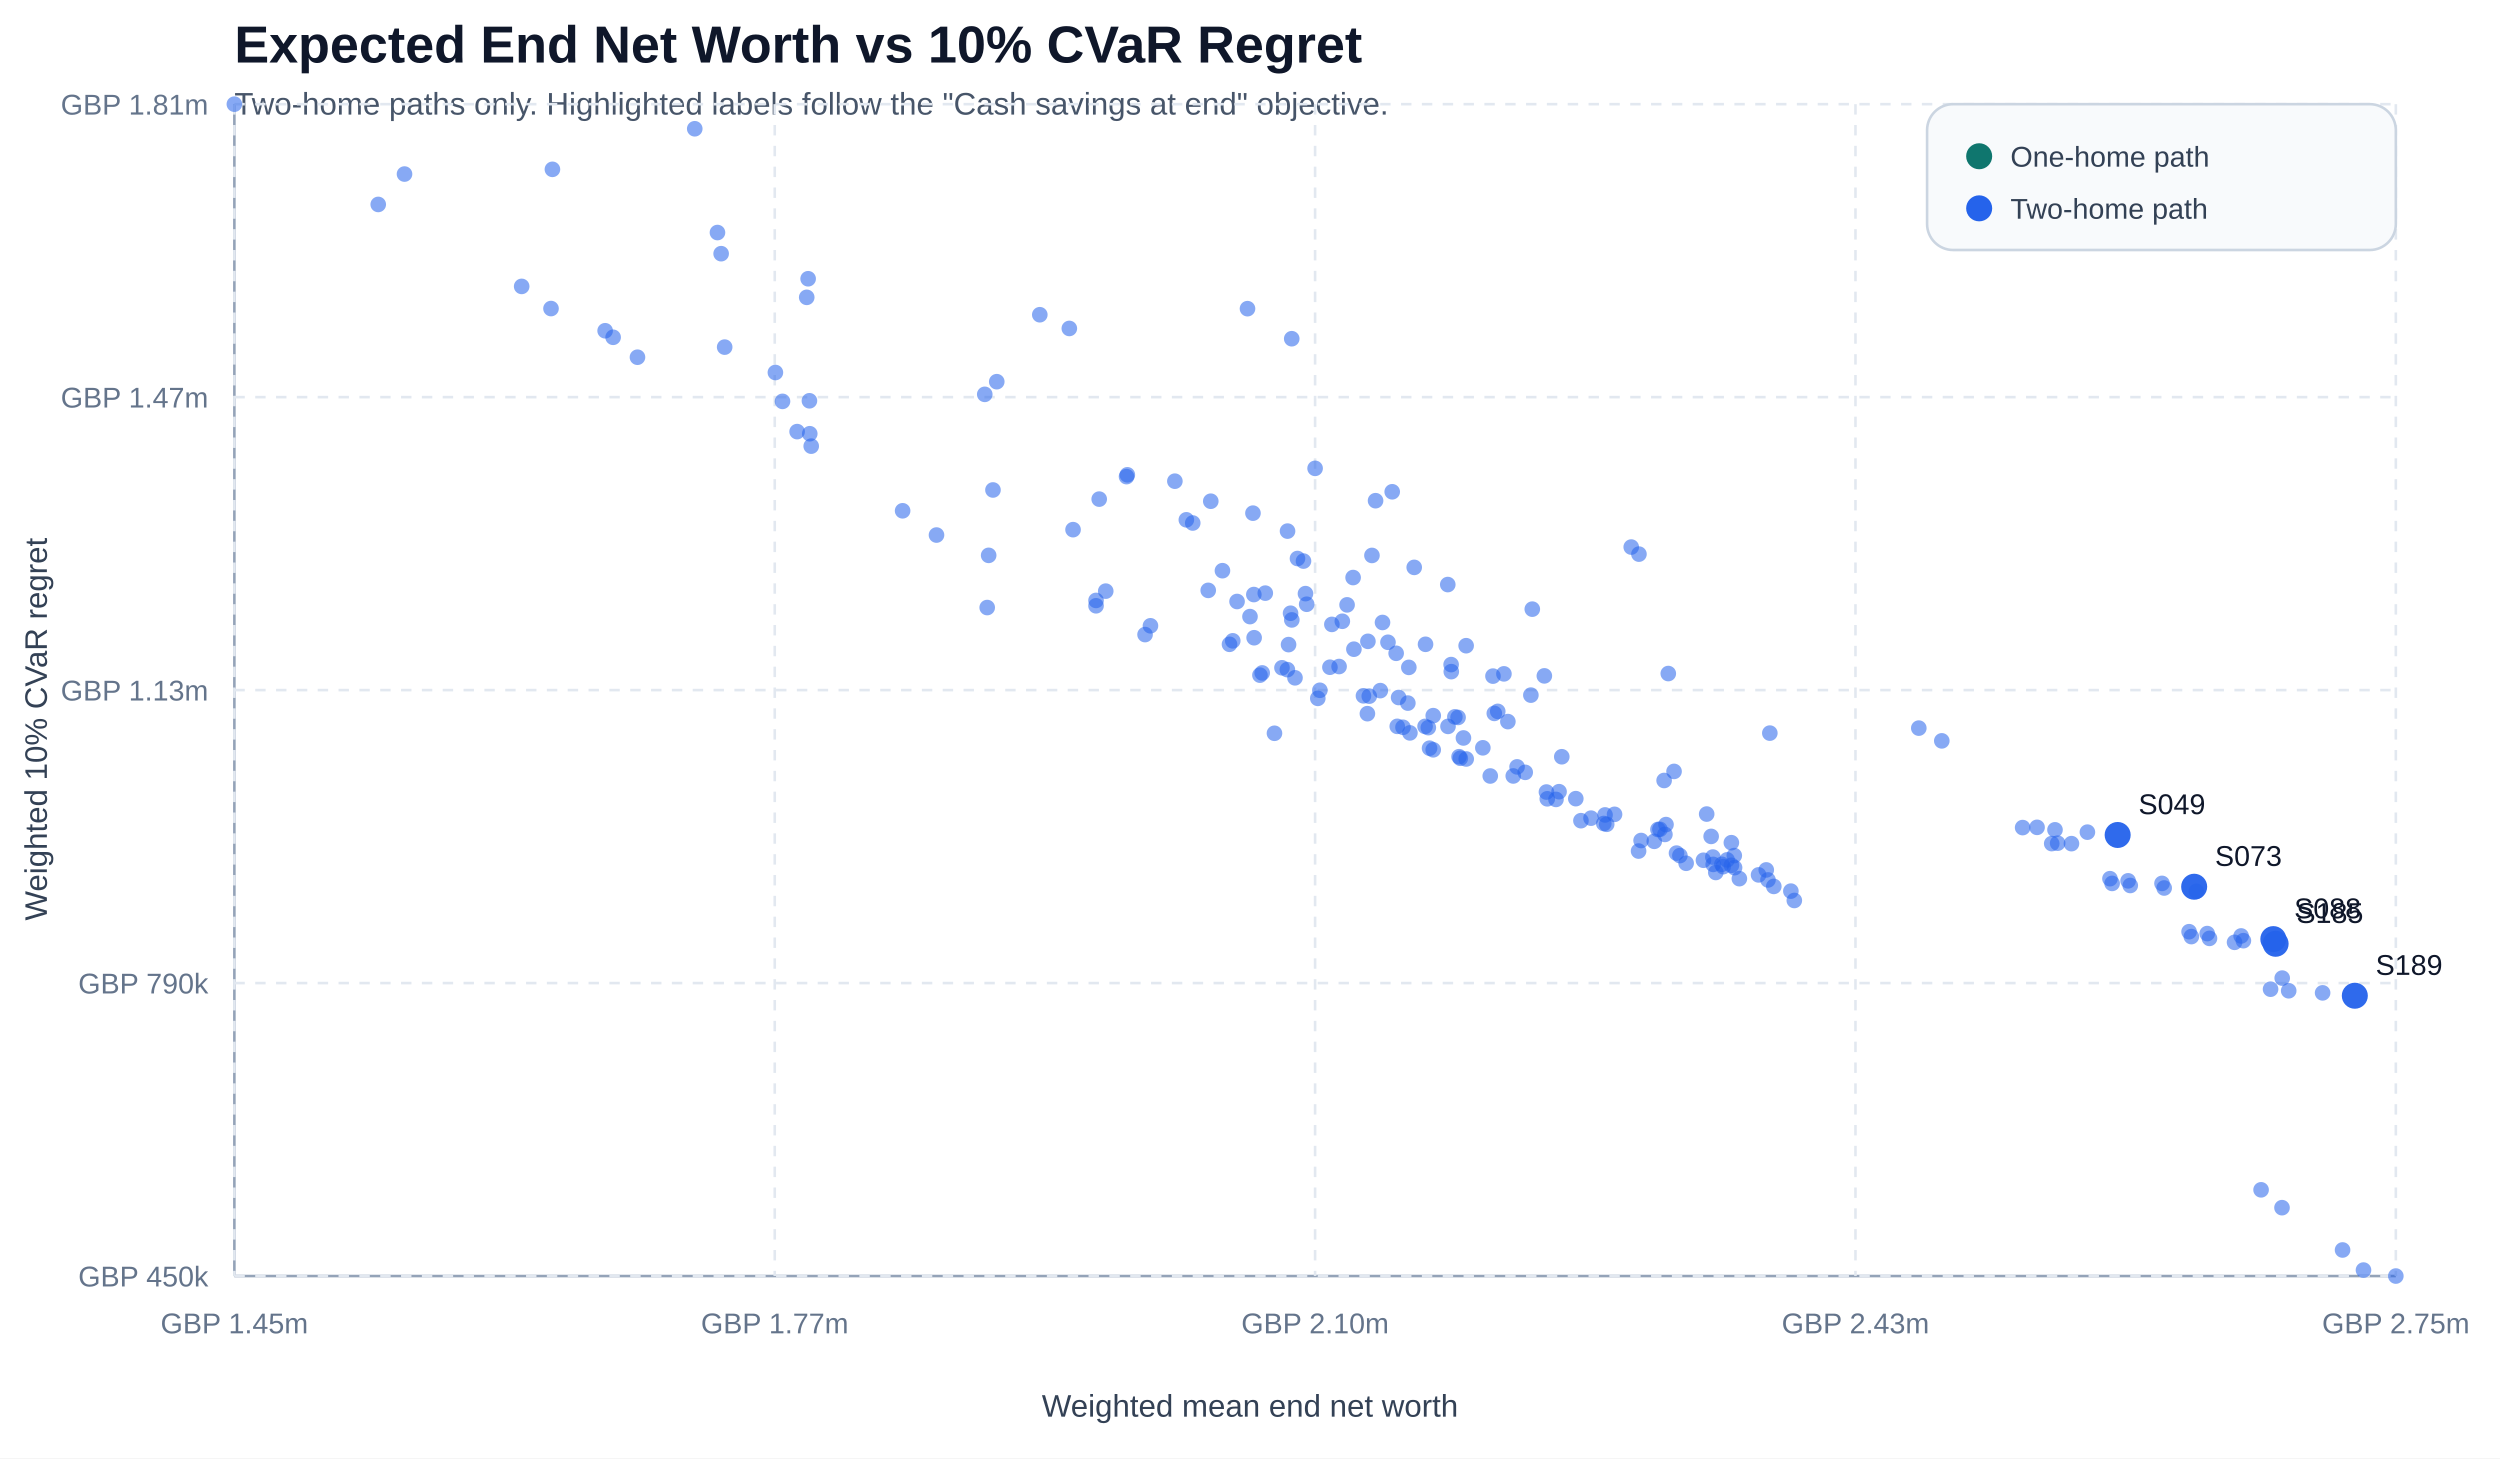
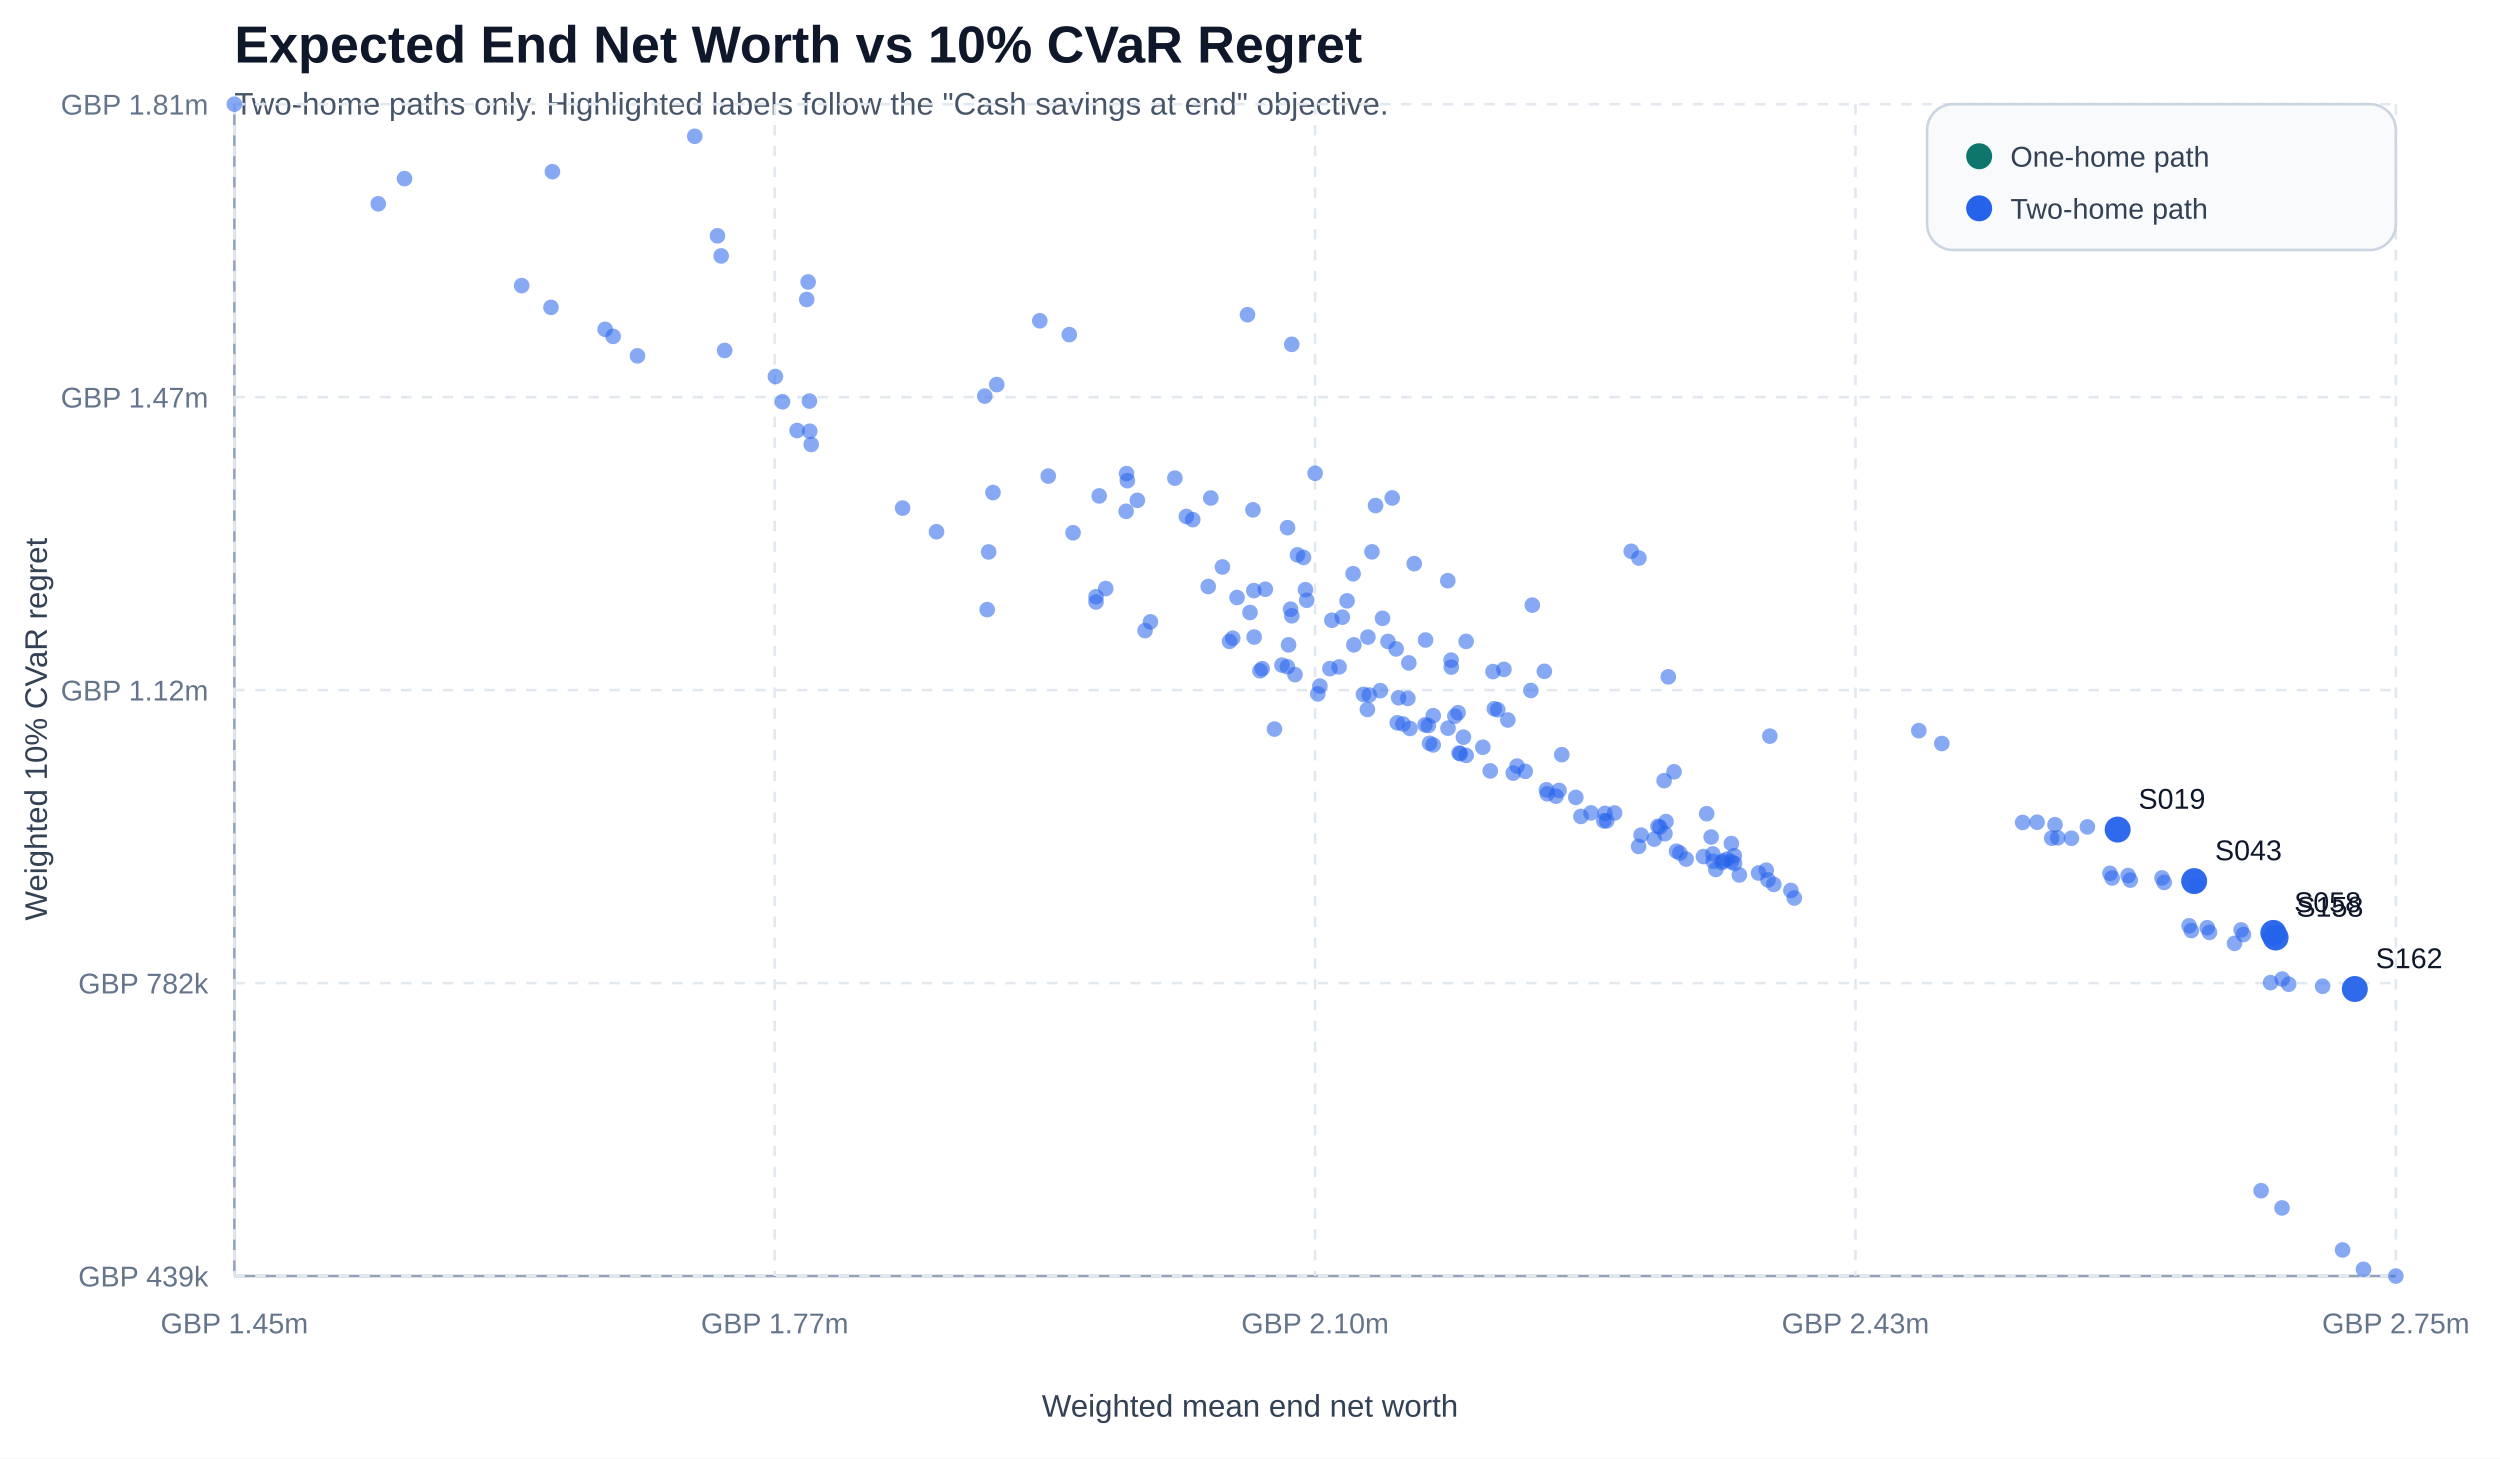
<svg xmlns="http://www.w3.org/2000/svg" width="960" height="560" viewBox="0 0 960 560">
  <rect width="960" height="560" fill="#ffffff" />
  <text x="90" y="24" font-size="20" font-family="Arial, sans-serif" font-weight="700" fill="#0f172a">Expected End Net Worth vs 10% CVaR Regret</text>
  <text x="90" y="44" font-size="12" font-family="Arial, sans-serif" fill="#475569">Two-home paths only. Highlighted labels follow the "Cash savings at end" objective.</text>
  <line x1="90" y1="490" x2="920" y2="490" stroke="#94a3b8" />
  <line x1="90" y1="40" x2="90" y2="490" stroke="#94a3b8" />
  <line x1="90" y1="40" x2="90" y2="490" stroke="#e2e8f0" stroke-dasharray="4 4" />
  <line x1="90" y1="490" x2="920" y2="490" stroke="#e2e8f0" stroke-dasharray="4 4" />
  <text x="90" y="512" text-anchor="middle" font-size="11" font-family="Arial, sans-serif" fill="#64748b">GBP 1.45m</text>
-   <text x="80" y="494" text-anchor="end" font-size="11" font-family="Arial, sans-serif" fill="#64748b">GBP 450k</text>
+   <text x="80" y="494" text-anchor="end" font-size="11" font-family="Arial, sans-serif" fill="#64748b">GBP 439k</text>
  <line x1="297.5" y1="40" x2="297.5" y2="490" stroke="#e2e8f0" stroke-dasharray="4 4" />
  <line x1="90" y1="377.5" x2="920" y2="377.5" stroke="#e2e8f0" stroke-dasharray="4 4" />
  <text x="297.5" y="512" text-anchor="middle" font-size="11" font-family="Arial, sans-serif" fill="#64748b">GBP 1.77m</text>
-   <text x="80" y="381.5" text-anchor="end" font-size="11" font-family="Arial, sans-serif" fill="#64748b">GBP 790k</text>
+   <text x="80" y="381.5" text-anchor="end" font-size="11" font-family="Arial, sans-serif" fill="#64748b">GBP 782k</text>
  <line x1="505" y1="40" x2="505" y2="490" stroke="#e2e8f0" stroke-dasharray="4 4" />
  <line x1="90" y1="265" x2="920" y2="265" stroke="#e2e8f0" stroke-dasharray="4 4" />
  <text x="505" y="512" text-anchor="middle" font-size="11" font-family="Arial, sans-serif" fill="#64748b">GBP 2.10m</text>
-   <text x="80" y="269" text-anchor="end" font-size="11" font-family="Arial, sans-serif" fill="#64748b">GBP 1.13m</text>
+   <text x="80" y="269" text-anchor="end" font-size="11" font-family="Arial, sans-serif" fill="#64748b">GBP 1.12m</text>
  <line x1="712.5" y1="40" x2="712.5" y2="490" stroke="#e2e8f0" stroke-dasharray="4 4" />
  <line x1="90" y1="152.5" x2="920" y2="152.5" stroke="#e2e8f0" stroke-dasharray="4 4" />
  <text x="712.5" y="512" text-anchor="middle" font-size="11" font-family="Arial, sans-serif" fill="#64748b">GBP 2.43m</text>
  <text x="80" y="156.5" text-anchor="end" font-size="11" font-family="Arial, sans-serif" fill="#64748b">GBP 1.47m</text>
  <line x1="920" y1="40" x2="920" y2="490" stroke="#e2e8f0" stroke-dasharray="4 4" />
  <line x1="90" y1="40" x2="920" y2="40" stroke="#e2e8f0" stroke-dasharray="4 4" />
  <text x="920" y="512" text-anchor="middle" font-size="11" font-family="Arial, sans-serif" fill="#64748b">GBP 2.75m</text>
  <text x="80" y="44" text-anchor="end" font-size="11" font-family="Arial, sans-serif" fill="#64748b">GBP 1.81m</text>
  <polyline points="920,490" fill="none" stroke="#0f766e" stroke-width="2.5" />
-   <circle cx="548.948" cy="287.307" r="3" fill="#2563eb" opacity="0.55" />
-   <circle cx="483.819" cy="259.259" r="3" fill="#2563eb" opacity="0.55" />
-   <circle cx="506.037" cy="268.173" r="3" fill="#2563eb" opacity="0.55" />
-   <circle cx="560.278" cy="290.574" r="3" fill="#2563eb" opacity="0.55" />
-   <circle cx="536.544" cy="278.919" r="3" fill="#2563eb" opacity="0.55" />
-   <circle cx="647.477" cy="331.497" r="3" fill="#2563eb" opacity="0.55" />
-   <circle cx="573.304" cy="259.629" r="3" fill="#2563eb" opacity="0.55" />
-   <circle cx="441.774" cy="240.305" r="3" fill="#2563eb" opacity="0.55" />
-   <circle cx="629.215" cy="326.806" r="3" fill="#2563eb" opacity="0.55" />
-   <circle cx="484.683" cy="258.403" r="3" fill="#2563eb" opacity="0.55" />
-   <circle cx="597.499" cy="306.978" r="3" fill="#2563eb" opacity="0.55" />
-   <circle cx="610.951" cy="314.172" r="3" fill="#2563eb" opacity="0.55" />
-   <circle cx="658.864" cy="335.033" r="3" fill="#2563eb" opacity="0.55" />
-   <circle cx="562.998" cy="247.95" r="3" fill="#2563eb" opacity="0.55" />
-   <circle cx="420.878" cy="232.622" r="3" fill="#2563eb" opacity="0.55" />
-   <circle cx="557.295" cy="257.907" r="3" fill="#2563eb" opacity="0.55" />
-   <circle cx="538.747" cy="279.275" r="3" fill="#2563eb" opacity="0.55" />
-   <circle cx="572.257" cy="297.981" r="3" fill="#2563eb" opacity="0.55" />
-   <circle cx="639.746" cy="316.64" r="3" fill="#2563eb" opacity="0.55" />
-   <circle cx="557.234" cy="255.202" r="3" fill="#2563eb" opacity="0.55" />
-   <circle cx="594.155" cy="306.743" r="3" fill="#2563eb" opacity="0.55" />
-   <circle cx="645.08" cy="328.547" r="3" fill="#2563eb" opacity="0.55" />
-   <circle cx="635.24" cy="323.067" r="3" fill="#2563eb" opacity="0.55" />
-   <circle cx="581.093" cy="297.969" r="3" fill="#2563eb" opacity="0.55" />
-   <circle cx="547.227" cy="278.933" r="3" fill="#2563eb" opacity="0.55" />
-   <circle cx="523.568" cy="267.195" r="3" fill="#2563eb" opacity="0.55" />
-   <circle cx="616.971" cy="316.526" r="3" fill="#2563eb" opacity="0.55" />
-   <circle cx="547.403" cy="247.413" r="3" fill="#2563eb" opacity="0.55" />
-   <circle cx="607.08" cy="315.146" r="3" fill="#2563eb" opacity="0.55" />
-   <circle cx="598.677" cy="304.01" r="3" fill="#2563eb" opacity="0.55" />
-   <circle cx="494.348" cy="257.138" r="3" fill="#2563eb" opacity="0.55" />
-   <circle cx="615.855" cy="316.222" r="3" fill="#2563eb" opacity="0.55" />
-   <circle cx="585.686" cy="296.582" r="3" fill="#2563eb" opacity="0.55" />
-   <circle cx="541.406" cy="281.431" r="3" fill="#2563eb" opacity="0.55" />
-   <circle cx="561.961" cy="283.378" r="3" fill="#2563eb" opacity="0.55" />
-   <circle cx="550.353" cy="287.926" r="3" fill="#2563eb" opacity="0.55" />
-   <circle cx="667.917" cy="337.403" r="3" fill="#2563eb" opacity="0.55" />
-   <circle cx="540.991" cy="256.274" r="3" fill="#2563eb" opacity="0.55" />
-   <circle cx="536.123" cy="250.864" r="3" fill="#2563eb" opacity="0.55" />
-   <circle cx="619.985" cy="312.706" r="3" fill="#2563eb" opacity="0.55" />
-   <circle cx="530.882" cy="239.033" r="3" fill="#2563eb" opacity="0.55" />
-   <circle cx="654.128" cy="330.338" r="3" fill="#2563eb" opacity="0.55" />
-   <circle cx="472.132" cy="247.413" r="3" fill="#2563eb" opacity="0.55" />
-   <circle cx="517.278" cy="232.266" r="3" fill="#2563eb" opacity="0.55" />
-   <circle cx="689.018" cy="345.784" r="3" fill="#2563eb" opacity="0.55" />
-   <circle cx="630.179" cy="322.756" r="3" fill="#2563eb" opacity="0.55" />
-   <circle cx="582.558" cy="294.483" r="3" fill="#2563eb" opacity="0.55" />
-   <circle cx="525.795" cy="267.325" r="3" fill="#2563eb" opacity="0.55" />
-   <circle cx="616.338" cy="312.933" r="3" fill="#2563eb" opacity="0.55" />
-   <circle cx="540.614" cy="269.986" r="3" fill="#2563eb" opacity="0.55" />
-   <circle cx="525.278" cy="246.27" r="3" fill="#2563eb" opacity="0.55" />
-   <circle cx="506.828" cy="265.068" r="3" fill="#2563eb" opacity="0.55" />
-   <circle cx="511.439" cy="239.77" r="3" fill="#2563eb" opacity="0.55" />
-   <circle cx="605.105" cy="306.682" r="3" fill="#2563eb" opacity="0.55" />
-   <circle cx="661.717" cy="332.794" r="3" fill="#2563eb" opacity="0.55" />
-   <circle cx="560.763" cy="291.167" r="3" fill="#2563eb" opacity="0.55" />
-   <circle cx="496.055" cy="238.049" r="3" fill="#2563eb" opacity="0.55" />
-   <circle cx="473.375" cy="246.078" r="3" fill="#2563eb" opacity="0.55" />
-   <circle cx="657.869" cy="331.93" r="3" fill="#2563eb" opacity="0.55" />
-   <circle cx="664.874" cy="332.277" r="3" fill="#2563eb" opacity="0.55" />
-   <circle cx="420.879" cy="230.565" r="3" fill="#2563eb" opacity="0.55" />
-   <circle cx="643.78" cy="327.597" r="3" fill="#2563eb" opacity="0.55" />
-   <circle cx="593.834" cy="304.141" r="3" fill="#2563eb" opacity="0.55" />
-   <circle cx="569.41" cy="287.16" r="3" fill="#2563eb" opacity="0.55" />
-   <circle cx="657.736" cy="329.112" r="3" fill="#2563eb" opacity="0.55" />
-   <circle cx="525.082" cy="274.048" r="3" fill="#2563eb" opacity="0.55" />
-   <circle cx="587.854" cy="266.93" r="3" fill="#2563eb" opacity="0.55" />
-   <circle cx="599.722" cy="290.592" r="3" fill="#2563eb" opacity="0.55" />
-   <circle cx="492.278" cy="256.429" r="3" fill="#2563eb" opacity="0.55" />
-   <circle cx="593.03" cy="259.534" r="3" fill="#2563eb" opacity="0.55" />
-   <circle cx="573.814" cy="273.948" r="3" fill="#2563eb" opacity="0.55" />
-   <circle cx="497.277" cy="260.281" r="3" fill="#2563eb" opacity="0.55" />
-   <circle cx="515.452" cy="238.568" r="3" fill="#2563eb" opacity="0.55" />
-   <circle cx="681.139" cy="340.381" r="3" fill="#2563eb" opacity="0.55" />
-   <circle cx="559.901" cy="275.499" r="3" fill="#2563eb" opacity="0.55" />
-   <circle cx="577.509" cy="258.764" r="3" fill="#2563eb" opacity="0.55" />
-   <circle cx="575.135" cy="273.167" r="3" fill="#2563eb" opacity="0.55" />
-   <circle cx="661.206" cy="331.886" r="3" fill="#2563eb" opacity="0.55" />
-   <circle cx="481.587" cy="244.889" r="3" fill="#2563eb" opacity="0.55" />
-   <circle cx="548.478" cy="279.411" r="3" fill="#2563eb" opacity="0.55" />
-   <circle cx="636.646" cy="318.522" r="3" fill="#2563eb" opacity="0.55" />
-   <circle cx="501.764" cy="232.029" r="3" fill="#2563eb" opacity="0.55" />
-   <circle cx="655.364" cy="312.598" r="3" fill="#2563eb" opacity="0.55" />
-   <circle cx="675.289" cy="335.958" r="3" fill="#2563eb" opacity="0.55" />
-   <circle cx="519.898" cy="249.292" r="3" fill="#2563eb" opacity="0.55" />
+   <circle cx="548.948" cy="285.415" r="3" fill="#2563eb" opacity="0.55" />
+   <circle cx="483.819" cy="257.584" r="3" fill="#2563eb" opacity="0.55" />
+   <circle cx="506.037" cy="266.446" r="3" fill="#2563eb" opacity="0.55" />
+   <circle cx="560.278" cy="289.164" r="3" fill="#2563eb" opacity="0.55" />
+   <circle cx="536.544" cy="277.553" r="3" fill="#2563eb" opacity="0.55" />
+   <circle cx="647.477" cy="329.896" r="3" fill="#2563eb" opacity="0.55" />
+   <circle cx="441.774" cy="238.793" r="3" fill="#2563eb" opacity="0.55" />
+   <circle cx="573.304" cy="257.886" r="3" fill="#2563eb" opacity="0.55" />
+   <circle cx="629.215" cy="325.03" r="3" fill="#2563eb" opacity="0.55" />
+   <circle cx="484.683" cy="256.763" r="3" fill="#2563eb" opacity="0.55" />
+   <circle cx="597.499" cy="305.733" r="3" fill="#2563eb" opacity="0.55" />
+   <circle cx="610.951" cy="312.157" r="3" fill="#2563eb" opacity="0.55" />
+   <circle cx="658.864" cy="333.877" r="3" fill="#2563eb" opacity="0.55" />
+   <circle cx="562.998" cy="246.292" r="3" fill="#2563eb" opacity="0.55" />
+   <circle cx="420.878" cy="231.15" r="3" fill="#2563eb" opacity="0.55" />
+   <circle cx="557.295" cy="256.173" r="3" fill="#2563eb" opacity="0.55" />
+   <circle cx="538.747" cy="277.993" r="3" fill="#2563eb" opacity="0.55" />
+   <circle cx="572.257" cy="296.018" r="3" fill="#2563eb" opacity="0.55" />
+   <circle cx="639.746" cy="315.482" r="3" fill="#2563eb" opacity="0.55" />
+   <circle cx="557.234" cy="253.497" r="3" fill="#2563eb" opacity="0.55" />
+   <circle cx="594.155" cy="304.814" r="3" fill="#2563eb" opacity="0.55" />
+   <circle cx="645.08" cy="327.574" r="3" fill="#2563eb" opacity="0.55" />
+   <circle cx="635.24" cy="322.22" r="3" fill="#2563eb" opacity="0.55" />
+   <circle cx="581.093" cy="296.868" r="3" fill="#2563eb" opacity="0.55" />
+   <circle cx="547.227" cy="278.343" r="3" fill="#2563eb" opacity="0.55" />
+   <circle cx="523.568" cy="266.64" r="3" fill="#2563eb" opacity="0.55" />
+   <circle cx="616.971" cy="315.213" r="3" fill="#2563eb" opacity="0.55" />
+   <circle cx="547.403" cy="245.765" r="3" fill="#2563eb" opacity="0.55" />
+   <circle cx="607.08" cy="313.507" r="3" fill="#2563eb" opacity="0.55" />
+   <circle cx="598.677" cy="303.532" r="3" fill="#2563eb" opacity="0.55" />
+   <circle cx="494.348" cy="256.014" r="3" fill="#2563eb" opacity="0.55" />
+   <circle cx="615.855" cy="315.202" r="3" fill="#2563eb" opacity="0.55" />
+   <circle cx="585.686" cy="296.196" r="3" fill="#2563eb" opacity="0.55" />
+   <circle cx="561.961" cy="283.082" r="3" fill="#2563eb" opacity="0.55" />
+   <circle cx="541.406" cy="279.715" r="3" fill="#2563eb" opacity="0.55" />
+   <circle cx="550.353" cy="286.052" r="3" fill="#2563eb" opacity="0.55" />
+   <circle cx="667.917" cy="335.982" r="3" fill="#2563eb" opacity="0.55" />
+   <circle cx="619.985" cy="312.181" r="3" fill="#2563eb" opacity="0.55" />
+   <circle cx="540.991" cy="254.559" r="3" fill="#2563eb" opacity="0.55" />
+   <circle cx="536.123" cy="249.184" r="3" fill="#2563eb" opacity="0.55" />
+   <circle cx="530.882" cy="237.443" r="3" fill="#2563eb" opacity="0.55" />
+   <circle cx="654.128" cy="328.925" r="3" fill="#2563eb" opacity="0.55" />
+   <circle cx="472.132" cy="246.303" r="3" fill="#2563eb" opacity="0.55" />
+   <circle cx="517.278" cy="230.728" r="3" fill="#2563eb" opacity="0.55" />
+   <circle cx="582.558" cy="294.166" r="3" fill="#2563eb" opacity="0.55" />
+   <circle cx="525.795" cy="266.894" r="3" fill="#2563eb" opacity="0.55" />
+   <circle cx="689.018" cy="344.838" r="3" fill="#2563eb" opacity="0.55" />
+   <circle cx="630.179" cy="320.685" r="3" fill="#2563eb" opacity="0.55" />
+   <circle cx="616.338" cy="312.333" r="3" fill="#2563eb" opacity="0.55" />
+   <circle cx="540.614" cy="268.191" r="3" fill="#2563eb" opacity="0.55" />
+   <circle cx="525.278" cy="244.641" r="3" fill="#2563eb" opacity="0.55" />
+   <circle cx="506.828" cy="263.449" r="3" fill="#2563eb" opacity="0.55" />
+   <circle cx="605.105" cy="306.202" r="3" fill="#2563eb" opacity="0.55" />
+   <circle cx="511.439" cy="238.181" r="3" fill="#2563eb" opacity="0.55" />
+   <circle cx="661.717" cy="330.586" r="3" fill="#2563eb" opacity="0.55" />
+   <circle cx="560.763" cy="289.418" r="3" fill="#2563eb" opacity="0.55" />
+   <circle cx="496.055" cy="236.467" r="3" fill="#2563eb" opacity="0.55" />
+   <circle cx="473.375" cy="245.078" r="3" fill="#2563eb" opacity="0.55" />
+   <circle cx="657.869" cy="330.706" r="3" fill="#2563eb" opacity="0.55" />
+   <circle cx="664.874" cy="330.934" r="3" fill="#2563eb" opacity="0.55" />
+   <circle cx="643.78" cy="326.843" r="3" fill="#2563eb" opacity="0.55" />
+   <circle cx="420.879" cy="229.136" r="3" fill="#2563eb" opacity="0.55" />
+   <circle cx="569.41" cy="286.943" r="3" fill="#2563eb" opacity="0.55" />
+   <circle cx="593.834" cy="303.283" r="3" fill="#2563eb" opacity="0.55" />
+   <circle cx="657.736" cy="327.906" r="3" fill="#2563eb" opacity="0.55" />
+   <circle cx="525.082" cy="272.42" r="3" fill="#2563eb" opacity="0.55" />
+   <circle cx="587.854" cy="265.142" r="3" fill="#2563eb" opacity="0.55" />
+   <circle cx="599.722" cy="289.803" r="3" fill="#2563eb" opacity="0.55" />
+   <circle cx="492.278" cy="255.403" r="3" fill="#2563eb" opacity="0.55" />
+   <circle cx="593.03" cy="257.788" r="3" fill="#2563eb" opacity="0.55" />
+   <circle cx="573.814" cy="272.155" r="3" fill="#2563eb" opacity="0.55" />
+   <circle cx="497.277" cy="259.056" r="3" fill="#2563eb" opacity="0.55" />
+   <circle cx="681.139" cy="339.621" r="3" fill="#2563eb" opacity="0.55" />
+   <circle cx="515.452" cy="236.995" r="3" fill="#2563eb" opacity="0.55" />
+   <circle cx="559.901" cy="273.676" r="3" fill="#2563eb" opacity="0.55" />
+   <circle cx="575.135" cy="272.55" r="3" fill="#2563eb" opacity="0.55" />
+   <circle cx="481.587" cy="244.621" r="3" fill="#2563eb" opacity="0.55" />
+   <circle cx="661.206" cy="331.213" r="3" fill="#2563eb" opacity="0.55" />
+   <circle cx="577.509" cy="257.035" r="3" fill="#2563eb" opacity="0.55" />
+   <circle cx="548.478" cy="278.603" r="3" fill="#2563eb" opacity="0.55" />
+   <circle cx="636.646" cy="317.303" r="3" fill="#2563eb" opacity="0.55" />
+   <circle cx="655.364" cy="312.46" r="3" fill="#2563eb" opacity="0.55" />
+   <circle cx="501.764" cy="230.498" r="3" fill="#2563eb" opacity="0.55" />
+   <circle cx="675.289" cy="335.236" r="3" fill="#2563eb" opacity="0.55" />
+   <circle cx="519.898" cy="247.633" r="3" fill="#2563eb" opacity="0.55" />
  <circle cx="920" cy="490" r="3" fill="#2563eb" opacity="0.55" />
-   <circle cx="666.078" cy="333.184" r="3" fill="#2563eb" opacity="0.55" />
-   <circle cx="501.299" cy="227.953" r="3" fill="#2563eb" opacity="0.55" />
-   <circle cx="543.06" cy="217.873" r="3" fill="#2563eb" opacity="0.55" />
-   <circle cx="907.579" cy="487.71" r="3" fill="#2563eb" opacity="0.55" />
-   <circle cx="563.026" cy="291.444" r="3" fill="#2563eb" opacity="0.55" />
-   <circle cx="665.966" cy="328.544" r="3" fill="#2563eb" opacity="0.55" />
-   <circle cx="639.327" cy="320.419" r="3" fill="#2563eb" opacity="0.55" />
-   <circle cx="530.039" cy="265.198" r="3" fill="#2563eb" opacity="0.55" />
-   <circle cx="424.601" cy="226.998" r="3" fill="#2563eb" opacity="0.55" />
-   <circle cx="495.575" cy="235.485" r="3" fill="#2563eb" opacity="0.55" />
-   <circle cx="479.996" cy="236.771" r="3" fill="#2563eb" opacity="0.55" />
-   <circle cx="899.545" cy="479.994" r="3" fill="#2563eb" opacity="0.55" />
-   <circle cx="678.246" cy="334.051" r="3" fill="#2563eb" opacity="0.55" />
-   <circle cx="359.614" cy="205.456" r="3" fill="#2563eb" opacity="0.55" />
-   <circle cx="579.023" cy="277.092" r="3" fill="#2563eb" opacity="0.55" />
-   <circle cx="642.835" cy="296.224" r="3" fill="#2563eb" opacity="0.55" />
-   <circle cx="637.413" cy="318.457" r="3" fill="#2563eb" opacity="0.55" />
-   <circle cx="379.644" cy="213.258" r="3" fill="#2563eb" opacity="0.55" />
-   <circle cx="519.594" cy="221.778" r="3" fill="#2563eb" opacity="0.55" />
-   <circle cx="687.695" cy="342.195" r="3" fill="#2563eb" opacity="0.55" />
-   <circle cx="555.944" cy="224.473" r="3" fill="#2563eb" opacity="0.55" />
-   <circle cx="550.366" cy="274.808" r="3" fill="#2563eb" opacity="0.55" />
-   <circle cx="663.211" cy="330.19" r="3" fill="#2563eb" opacity="0.55" />
-   <circle cx="475.028" cy="230.975" r="3" fill="#2563eb" opacity="0.55" />
-   <circle cx="639.023" cy="299.706" r="3" fill="#2563eb" opacity="0.55" />
-   <circle cx="588.4" cy="233.914" r="3" fill="#2563eb" opacity="0.55" />
-   <circle cx="657.083" cy="321.18" r="3" fill="#2563eb" opacity="0.55" />
-   <circle cx="876.291" cy="463.748" r="3" fill="#2563eb" opacity="0.55" />
-   <circle cx="526.828" cy="213.289" r="3" fill="#2563eb" opacity="0.55" />
-   <circle cx="494.806" cy="247.53" r="3" fill="#2563eb" opacity="0.55" />
-   <circle cx="500.543" cy="215.453" r="3" fill="#2563eb" opacity="0.55" />
-   <circle cx="485.869" cy="227.765" r="3" fill="#2563eb" opacity="0.55" />
-   <circle cx="514.207" cy="255.944" r="3" fill="#2563eb" opacity="0.55" />
-   <circle cx="868.256" cy="456.893" r="3" fill="#2563eb" opacity="0.55" />
-   <circle cx="678.907" cy="337.895" r="3" fill="#2563eb" opacity="0.55" />
-   <circle cx="537.065" cy="267.843" r="3" fill="#2563eb" opacity="0.55" />
-   <circle cx="558.667" cy="275.278" r="3" fill="#2563eb" opacity="0.55" />
-   <circle cx="664.845" cy="323.592" r="3" fill="#2563eb" opacity="0.55" />
-   <circle cx="532.982" cy="246.636" r="3" fill="#2563eb" opacity="0.55" />
-   <circle cx="481.474" cy="228.309" r="3" fill="#2563eb" opacity="0.55" />
-   <circle cx="498.235" cy="214.471" r="3" fill="#2563eb" opacity="0.55" />
-   <circle cx="469.42" cy="219.146" r="3" fill="#2563eb" opacity="0.55" />
-   <circle cx="463.96" cy="226.704" r="3" fill="#2563eb" opacity="0.55" />
-   <circle cx="904.251" cy="382.362" r="5" fill="#2563eb" opacity="0.95" />
-   <text x="912.251" y="374.362" font-size="11" font-family="Arial, sans-serif" fill="#0f172a">S189</text>
-   <circle cx="891.881" cy="381.26" r="3" fill="#2563eb" opacity="0.55" />
-   <circle cx="878.859" cy="380.452" r="3" fill="#2563eb" opacity="0.55" />
-   <circle cx="494.413" cy="203.945" r="3" fill="#2563eb" opacity="0.55" />
-   <circle cx="871.896" cy="379.851" r="3" fill="#2563eb" opacity="0.55" />
-   <circle cx="876.37" cy="375.593" r="3" fill="#2563eb" opacity="0.55" />
-   <circle cx="873.832" cy="362.41" r="5" fill="#2563eb" opacity="0.95" />
-   <text x="881.832" y="354.41" font-size="11" font-family="Arial, sans-serif" fill="#0f172a">S185</text>
-   <circle cx="872.962" cy="360.617" r="5" fill="#2563eb" opacity="0.95" />
-   <text x="880.962" y="352.617" font-size="11" font-family="Arial, sans-serif" fill="#0f172a">S088</text>
-   <circle cx="861.462" cy="361.223" r="3" fill="#2563eb" opacity="0.55" />
-   <circle cx="858.065" cy="361.854" r="3" fill="#2563eb" opacity="0.55" />
-   <circle cx="860.592" cy="359.405" r="3" fill="#2563eb" opacity="0.55" />
-   <circle cx="848.44" cy="360.338" r="3" fill="#2563eb" opacity="0.55" />
-   <circle cx="847.57" cy="358.497" r="3" fill="#2563eb" opacity="0.55" />
-   <circle cx="841.477" cy="359.65" r="3" fill="#2563eb" opacity="0.55" />
-   <circle cx="840.608" cy="357.774" r="3" fill="#2563eb" opacity="0.55" />
-   <circle cx="458.008" cy="200.837" r="3" fill="#2563eb" opacity="0.55" />
-   <circle cx="843.412" cy="342.261" r="3" fill="#2563eb" opacity="0.55" />
-   <circle cx="481.137" cy="197.053" r="3" fill="#2563eb" opacity="0.55" />
-   <circle cx="842.559" cy="340.507" r="5" fill="#2563eb" opacity="0.95" />
-   <text x="850.559" y="332.507" font-size="11" font-family="Arial, sans-serif" fill="#0f172a">S073</text>
-   <circle cx="831.043" cy="340.99" r="3" fill="#2563eb" opacity="0.55" />
-   <circle cx="830.212" cy="339.225" r="3" fill="#2563eb" opacity="0.55" />
-   <circle cx="818.02" cy="340.026" r="3" fill="#2563eb" opacity="0.55" />
-   <circle cx="817.193" cy="338.241" r="3" fill="#2563eb" opacity="0.55" />
-   <circle cx="811.058" cy="339.234" r="3" fill="#2563eb" opacity="0.55" />
-   <circle cx="810.231" cy="337.415" r="3" fill="#2563eb" opacity="0.55" />
-   <circle cx="813.179" cy="320.633" r="5" fill="#2563eb" opacity="0.95" />
-   <text x="821.179" y="312.633" font-size="11" font-family="Arial, sans-serif" fill="#0f172a">S049</text>
-   <circle cx="795.443" cy="323.956" r="3" fill="#2563eb" opacity="0.55" />
-   <circle cx="790.142" cy="323.778" r="3" fill="#2563eb" opacity="0.55" />
-   <circle cx="787.86" cy="323.939" r="3" fill="#2563eb" opacity="0.55" />
-   <circle cx="801.564" cy="319.547" r="3" fill="#2563eb" opacity="0.55" />
-   <circle cx="789.117" cy="318.656" r="3" fill="#2563eb" opacity="0.55" />
-   <circle cx="455.556" cy="199.611" r="3" fill="#2563eb" opacity="0.55" />
-   <circle cx="782.229" cy="317.701" r="3" fill="#2563eb" opacity="0.55" />
-   <circle cx="464.938" cy="192.469" r="3" fill="#2563eb" opacity="0.55" />
-   <circle cx="776.691" cy="317.793" r="3" fill="#2563eb" opacity="0.55" />
-   <circle cx="422.095" cy="191.66" r="3" fill="#2563eb" opacity="0.55" />
-   <circle cx="745.649" cy="284.491" r="3" fill="#2563eb" opacity="0.55" />
-   <circle cx="736.821" cy="279.597" r="3" fill="#2563eb" opacity="0.55" />
-   <circle cx="451.151" cy="184.775" r="3" fill="#2563eb" opacity="0.55" />
-   <circle cx="679.615" cy="281.518" r="3" fill="#2563eb" opacity="0.55" />
-   <circle cx="432.591" cy="183.026" r="3" fill="#2563eb" opacity="0.55" />
-   <circle cx="640.623" cy="258.645" r="3" fill="#2563eb" opacity="0.55" />
-   <circle cx="556.035" cy="278.934" r="3" fill="#2563eb" opacity="0.55" />
-   <circle cx="489.395" cy="281.578" r="3" fill="#2563eb" opacity="0.55" />
-   <circle cx="510.691" cy="256.214" r="3" fill="#2563eb" opacity="0.55" />
-   <circle cx="629.353" cy="212.781" r="3" fill="#2563eb" opacity="0.55" />
-   <circle cx="626.394" cy="210.073" r="3" fill="#2563eb" opacity="0.55" />
-   <circle cx="534.608" cy="188.843" r="3" fill="#2563eb" opacity="0.55" />
-   <circle cx="379.087" cy="233.3" r="3" fill="#2563eb" opacity="0.55" />
-   <circle cx="439.704" cy="243.677" r="3" fill="#2563eb" opacity="0.55" />
-   <circle cx="528.213" cy="192.268" r="3" fill="#2563eb" opacity="0.55" />
-   <circle cx="432.899" cy="182.331" r="3" fill="#2563eb" opacity="0.55" />
-   <circle cx="504.999" cy="179.85" r="3" fill="#2563eb" opacity="0.55" />
-   <circle cx="412.051" cy="203.39" r="3" fill="#2563eb" opacity="0.55" />
-   <circle cx="311.507" cy="171.32" r="3" fill="#2563eb" opacity="0.55" />
-   <circle cx="306.094" cy="165.74" r="3" fill="#2563eb" opacity="0.55" />
-   <circle cx="378.145" cy="151.431" r="3" fill="#2563eb" opacity="0.55" />
-   <circle cx="382.755" cy="146.57" r="3" fill="#2563eb" opacity="0.55" />
-   <circle cx="381.301" cy="188.151" r="3" fill="#2563eb" opacity="0.55" />
-   <circle cx="346.605" cy="196.145" r="3" fill="#2563eb" opacity="0.55" />
-   <circle cx="310.824" cy="153.901" r="3" fill="#2563eb" opacity="0.55" />
-   <circle cx="300.482" cy="154.128" r="3" fill="#2563eb" opacity="0.55" />
-   <circle cx="496.027" cy="130.067" r="3" fill="#2563eb" opacity="0.55" />
-   <circle cx="479.041" cy="118.529" r="3" fill="#2563eb" opacity="0.55" />
-   <circle cx="244.789" cy="137.174" r="3" fill="#2563eb" opacity="0.55" />
-   <circle cx="310.945" cy="166.553" r="3" fill="#2563eb" opacity="0.55" />
-   <circle cx="410.622" cy="126.124" r="3" fill="#2563eb" opacity="0.55" />
-   <circle cx="235.44" cy="129.519" r="3" fill="#2563eb" opacity="0.55" />
-   <circle cx="309.782" cy="114.18" r="3" fill="#2563eb" opacity="0.55" />
-   <circle cx="399.282" cy="120.857" r="3" fill="#2563eb" opacity="0.55" />
-   <circle cx="310.324" cy="107.042" r="3" fill="#2563eb" opacity="0.55" />
-   <circle cx="297.751" cy="143.046" r="3" fill="#2563eb" opacity="0.55" />
-   <circle cx="211.586" cy="118.486" r="3" fill="#2563eb" opacity="0.55" />
-   <circle cx="276.918" cy="97.414" r="3" fill="#2563eb" opacity="0.55" />
-   <circle cx="200.321" cy="109.98" r="3" fill="#2563eb" opacity="0.55" />
-   <circle cx="278.272" cy="133.292" r="3" fill="#2563eb" opacity="0.55" />
-   <circle cx="275.506" cy="89.296" r="3" fill="#2563eb" opacity="0.55" />
-   <circle cx="232.374" cy="127.012" r="3" fill="#2563eb" opacity="0.55" />
-   <circle cx="212.132" cy="65.027" r="3" fill="#2563eb" opacity="0.55" />
-   <circle cx="145.242" cy="78.505" r="3" fill="#2563eb" opacity="0.55" />
-   <circle cx="266.782" cy="49.448" r="3" fill="#2563eb" opacity="0.55" />
-   <circle cx="155.332" cy="66.837" r="3" fill="#2563eb" opacity="0.55" />
+   <circle cx="666.078" cy="331.573" r="3" fill="#2563eb" opacity="0.55" />
+   <circle cx="501.299" cy="226.448" r="3" fill="#2563eb" opacity="0.55" />
+   <circle cx="543.06" cy="216.445" r="3" fill="#2563eb" opacity="0.55" />
+   <circle cx="907.579" cy="487.399" r="3" fill="#2563eb" opacity="0.55" />
+   <circle cx="563.026" cy="290.083" r="3" fill="#2563eb" opacity="0.55" />
+   <circle cx="665.966" cy="328.581" r="3" fill="#2563eb" opacity="0.55" />
+   <circle cx="530.039" cy="265.209" r="3" fill="#2563eb" opacity="0.55" />
+   <circle cx="639.327" cy="320.143" r="3" fill="#2563eb" opacity="0.55" />
+   <circle cx="424.601" cy="225.993" r="3" fill="#2563eb" opacity="0.55" />
+   <circle cx="495.575" cy="233.931" r="3" fill="#2563eb" opacity="0.55" />
+   <circle cx="479.996" cy="235.206" r="3" fill="#2563eb" opacity="0.55" />
+   <circle cx="899.545" cy="479.989" r="3" fill="#2563eb" opacity="0.55" />
+   <circle cx="678.246" cy="334.149" r="3" fill="#2563eb" opacity="0.55" />
+   <circle cx="359.614" cy="204.183" r="3" fill="#2563eb" opacity="0.55" />
+   <circle cx="642.835" cy="296.368" r="3" fill="#2563eb" opacity="0.55" />
+   <circle cx="579.023" cy="276.483" r="3" fill="#2563eb" opacity="0.55" />
+   <circle cx="637.413" cy="317.64" r="3" fill="#2563eb" opacity="0.55" />
+   <circle cx="379.644" cy="211.946" r="3" fill="#2563eb" opacity="0.55" />
+   <circle cx="519.594" cy="220.32" r="3" fill="#2563eb" opacity="0.55" />
+   <circle cx="687.695" cy="341.937" r="3" fill="#2563eb" opacity="0.55" />
+   <circle cx="550.366" cy="274.827" r="3" fill="#2563eb" opacity="0.55" />
+   <circle cx="555.944" cy="222.994" r="3" fill="#2563eb" opacity="0.55" />
+   <circle cx="663.211" cy="329.89" r="3" fill="#2563eb" opacity="0.55" />
+   <circle cx="639.023" cy="299.776" r="3" fill="#2563eb" opacity="0.55" />
+   <circle cx="475.028" cy="229.447" r="3" fill="#2563eb" opacity="0.55" />
+   <circle cx="588.4" cy="232.363" r="3" fill="#2563eb" opacity="0.55" />
+   <circle cx="657.083" cy="321.422" r="3" fill="#2563eb" opacity="0.55" />
+   <circle cx="876.291" cy="463.846" r="3" fill="#2563eb" opacity="0.55" />
+   <circle cx="526.828" cy="211.896" r="3" fill="#2563eb" opacity="0.55" />
+   <circle cx="494.806" cy="247.62" r="3" fill="#2563eb" opacity="0.55" />
+   <circle cx="500.543" cy="214.044" r="3" fill="#2563eb" opacity="0.55" />
+   <circle cx="485.869" cy="226.269" r="3" fill="#2563eb" opacity="0.55" />
+   <circle cx="514.207" cy="256.105" r="3" fill="#2563eb" opacity="0.55" />
+   <circle cx="868.256" cy="457.23" r="3" fill="#2563eb" opacity="0.55" />
+   <circle cx="678.907" cy="337.878" r="3" fill="#2563eb" opacity="0.55" />
+   <circle cx="537.065" cy="267.933" r="3" fill="#2563eb" opacity="0.55" />
+   <circle cx="558.667" cy="275.001" r="3" fill="#2563eb" opacity="0.55" />
+   <circle cx="664.845" cy="323.926" r="3" fill="#2563eb" opacity="0.55" />
+   <circle cx="532.982" cy="246.325" r="3" fill="#2563eb" opacity="0.55" />
+   <circle cx="481.474" cy="226.804" r="3" fill="#2563eb" opacity="0.55" />
+   <circle cx="498.235" cy="213.069" r="3" fill="#2563eb" opacity="0.55" />
+   <circle cx="469.42" cy="217.709" r="3" fill="#2563eb" opacity="0.55" />
+   <circle cx="463.96" cy="225.225" r="3" fill="#2563eb" opacity="0.55" />
+   <circle cx="904.251" cy="379.782" r="5" fill="#2563eb" opacity="0.95" />
+   <text x="912.251" y="371.782" font-size="11" font-family="Arial, sans-serif" fill="#0f172a">S162</text>
+   <circle cx="891.881" cy="378.715" r="3" fill="#2563eb" opacity="0.55" />
+   <circle cx="878.859" cy="377.935" r="3" fill="#2563eb" opacity="0.55" />
+   <circle cx="494.413" cy="202.623" r="3" fill="#2563eb" opacity="0.55" />
+   <circle cx="876.37" cy="375.953" r="3" fill="#2563eb" opacity="0.55" />
+   <circle cx="871.896" cy="377.334" r="3" fill="#2563eb" opacity="0.55" />
+   <circle cx="873.832" cy="360.006" r="5" fill="#2563eb" opacity="0.95" />
+   <text x="881.832" y="352.006" font-size="11" font-family="Arial, sans-serif" fill="#0f172a">S158</text>
+   <circle cx="872.962" cy="358.24" r="5" fill="#2563eb" opacity="0.95" />
+   <text x="880.962" y="350.24" font-size="11" font-family="Arial, sans-serif" fill="#0f172a">S058</text>
+   <circle cx="858.065" cy="362.244" r="3" fill="#2563eb" opacity="0.55" />
+   <circle cx="861.462" cy="358.874" r="3" fill="#2563eb" opacity="0.55" />
+   <circle cx="860.592" cy="357.09" r="3" fill="#2563eb" opacity="0.55" />
+   <circle cx="848.44" cy="358.035" r="3" fill="#2563eb" opacity="0.55" />
+   <circle cx="847.57" cy="356.236" r="3" fill="#2563eb" opacity="0.55" />
+   <circle cx="841.477" cy="357.34" r="3" fill="#2563eb" opacity="0.55" />
+   <circle cx="840.608" cy="355.505" r="3" fill="#2563eb" opacity="0.55" />
+   <circle cx="458.008" cy="199.539" r="3" fill="#2563eb" opacity="0.55" />
+   <circle cx="843.412" cy="340.055" r="3" fill="#2563eb" opacity="0.55" />
+   <circle cx="481.137" cy="195.784" r="3" fill="#2563eb" opacity="0.55" />
+   <circle cx="842.559" cy="338.331" r="5" fill="#2563eb" opacity="0.95" />
+   <text x="850.559" y="330.331" font-size="11" font-family="Arial, sans-serif" fill="#0f172a">S043</text>
+   <circle cx="831.043" cy="338.854" r="3" fill="#2563eb" opacity="0.55" />
+   <circle cx="830.212" cy="337.119" r="3" fill="#2563eb" opacity="0.55" />
+   <circle cx="818.02" cy="337.957" r="3" fill="#2563eb" opacity="0.55" />
+   <circle cx="817.193" cy="336.206" r="3" fill="#2563eb" opacity="0.55" />
+   <circle cx="811.058" cy="337.154" r="3" fill="#2563eb" opacity="0.55" />
+   <circle cx="810.231" cy="335.368" r="3" fill="#2563eb" opacity="0.55" />
+   <circle cx="432.435" cy="196.337" r="3" fill="#2563eb" opacity="0.55" />
+   <circle cx="813.179" cy="318.564" r="5" fill="#2563eb" opacity="0.95" />
+   <text x="821.179" y="310.564" font-size="11" font-family="Arial, sans-serif" fill="#0f172a">S019</text>
+   <circle cx="795.443" cy="321.898" r="3" fill="#2563eb" opacity="0.55" />
+   <circle cx="790.142" cy="321.729" r="3" fill="#2563eb" opacity="0.55" />
+   <circle cx="787.86" cy="321.843" r="3" fill="#2563eb" opacity="0.55" />
+   <circle cx="801.564" cy="317.522" r="3" fill="#2563eb" opacity="0.55" />
+   <circle cx="789.117" cy="316.686" r="3" fill="#2563eb" opacity="0.55" />
+   <circle cx="455.556" cy="198.323" r="3" fill="#2563eb" opacity="0.55" />
+   <circle cx="464.938" cy="191.235" r="3" fill="#2563eb" opacity="0.55" />
+   <circle cx="782.229" cy="315.721" r="3" fill="#2563eb" opacity="0.55" />
+   <circle cx="776.691" cy="315.828" r="3" fill="#2563eb" opacity="0.55" />
+   <circle cx="422.095" cy="190.433" r="3" fill="#2563eb" opacity="0.55" />
+   <circle cx="436.744" cy="192.131" r="3" fill="#2563eb" opacity="0.55" />
+   <circle cx="745.649" cy="285.51" r="3" fill="#2563eb" opacity="0.55" />
+   <circle cx="736.821" cy="280.567" r="3" fill="#2563eb" opacity="0.55" />
+   <circle cx="679.615" cy="282.681" r="3" fill="#2563eb" opacity="0.55" />
+   <circle cx="451.151" cy="183.6" r="3" fill="#2563eb" opacity="0.55" />
+   <circle cx="432.591" cy="181.864" r="3" fill="#2563eb" opacity="0.55" />
+   <circle cx="402.534" cy="182.819" r="3" fill="#2563eb" opacity="0.55" />
+   <circle cx="640.623" cy="259.902" r="3" fill="#2563eb" opacity="0.55" />
+   <circle cx="556.035" cy="279.621" r="3" fill="#2563eb" opacity="0.55" />
+   <circle cx="489.395" cy="279.969" r="3" fill="#2563eb" opacity="0.55" />
+   <circle cx="629.353" cy="214.294" r="3" fill="#2563eb" opacity="0.55" />
+   <circle cx="510.691" cy="256.762" r="3" fill="#2563eb" opacity="0.55" />
+   <circle cx="626.394" cy="211.686" r="3" fill="#2563eb" opacity="0.55" />
+   <circle cx="534.608" cy="191.202" r="3" fill="#2563eb" opacity="0.55" />
+   <circle cx="379.087" cy="234.104" r="3" fill="#2563eb" opacity="0.55" />
+   <circle cx="439.704" cy="242.143" r="3" fill="#2563eb" opacity="0.55" />
+   <circle cx="528.213" cy="194.131" r="3" fill="#2563eb" opacity="0.55" />
+   <circle cx="432.899" cy="184.571" r="3" fill="#2563eb" opacity="0.55" />
+   <circle cx="504.999" cy="181.731" r="3" fill="#2563eb" opacity="0.55" />
+   <circle cx="412.051" cy="204.582" r="3" fill="#2563eb" opacity="0.55" />
+   <circle cx="311.507" cy="170.678" r="3" fill="#2563eb" opacity="0.55" />
+   <circle cx="306.094" cy="165.311" r="3" fill="#2563eb" opacity="0.55" />
+   <circle cx="378.145" cy="152.108" r="3" fill="#2563eb" opacity="0.55" />
+   <circle cx="382.755" cy="147.681" r="3" fill="#2563eb" opacity="0.55" />
+   <circle cx="381.301" cy="189.137" r="3" fill="#2563eb" opacity="0.55" />
+   <circle cx="346.605" cy="195.111" r="3" fill="#2563eb" opacity="0.55" />
+   <circle cx="310.824" cy="154.006" r="3" fill="#2563eb" opacity="0.55" />
+   <circle cx="300.482" cy="154.282" r="3" fill="#2563eb" opacity="0.55" />
+   <circle cx="496.027" cy="132.227" r="3" fill="#2563eb" opacity="0.55" />
+   <circle cx="479.041" cy="120.845" r="3" fill="#2563eb" opacity="0.55" />
+   <circle cx="244.789" cy="136.649" r="3" fill="#2563eb" opacity="0.55" />
+   <circle cx="310.945" cy="165.593" r="3" fill="#2563eb" opacity="0.55" />
+   <circle cx="410.622" cy="128.489" r="3" fill="#2563eb" opacity="0.55" />
+   <circle cx="235.44" cy="129.169" r="3" fill="#2563eb" opacity="0.55" />
+   <circle cx="309.782" cy="115.002" r="3" fill="#2563eb" opacity="0.55" />
+   <circle cx="399.282" cy="123.178" r="3" fill="#2563eb" opacity="0.55" />
+   <circle cx="310.324" cy="108.275" r="3" fill="#2563eb" opacity="0.55" />
+   <circle cx="297.751" cy="144.591" r="3" fill="#2563eb" opacity="0.55" />
+   <circle cx="211.586" cy="118.034" r="3" fill="#2563eb" opacity="0.55" />
+   <circle cx="276.918" cy="98.278" r="3" fill="#2563eb" opacity="0.55" />
+   <circle cx="278.272" cy="134.571" r="3" fill="#2563eb" opacity="0.55" />
+   <circle cx="200.321" cy="109.678" r="3" fill="#2563eb" opacity="0.55" />
+   <circle cx="275.506" cy="90.556" r="3" fill="#2563eb" opacity="0.55" />
+   <circle cx="232.374" cy="126.458" r="3" fill="#2563eb" opacity="0.55" />
+   <circle cx="212.132" cy="65.923" r="3" fill="#2563eb" opacity="0.55" />
+   <circle cx="145.242" cy="78.259" r="3" fill="#2563eb" opacity="0.55" />
+   <circle cx="266.782" cy="52.335" r="3" fill="#2563eb" opacity="0.55" />
+   <circle cx="155.332" cy="68.594" r="3" fill="#2563eb" opacity="0.55" />
  <circle cx="90" cy="40" r="3" fill="#2563eb" opacity="0.55" />
  <text x="480" y="544" text-anchor="middle" font-size="12" font-family="Arial, sans-serif" fill="#334155">Weighted mean end net worth</text>
  <text x="18" y="280" transform="rotate(-90 18 280)" text-anchor="middle" font-size="12" font-family="Arial, sans-serif" fill="#334155">Weighted 10% CVaR regret</text>
  <rect x="740" y="40" width="180" height="56" rx="10" fill="#f8fafc" stroke="#cbd5e1" />
  <circle cx="760" cy="60" r="5" fill="#0f766e" />
  <text x="772" y="64" font-size="11" font-family="Arial, sans-serif" fill="#334155">One-home path</text>
  <circle cx="760" cy="80" r="5" fill="#2563eb" />
  <text x="772" y="84" font-size="11" font-family="Arial, sans-serif" fill="#334155">Two-home path</text>
</svg>
